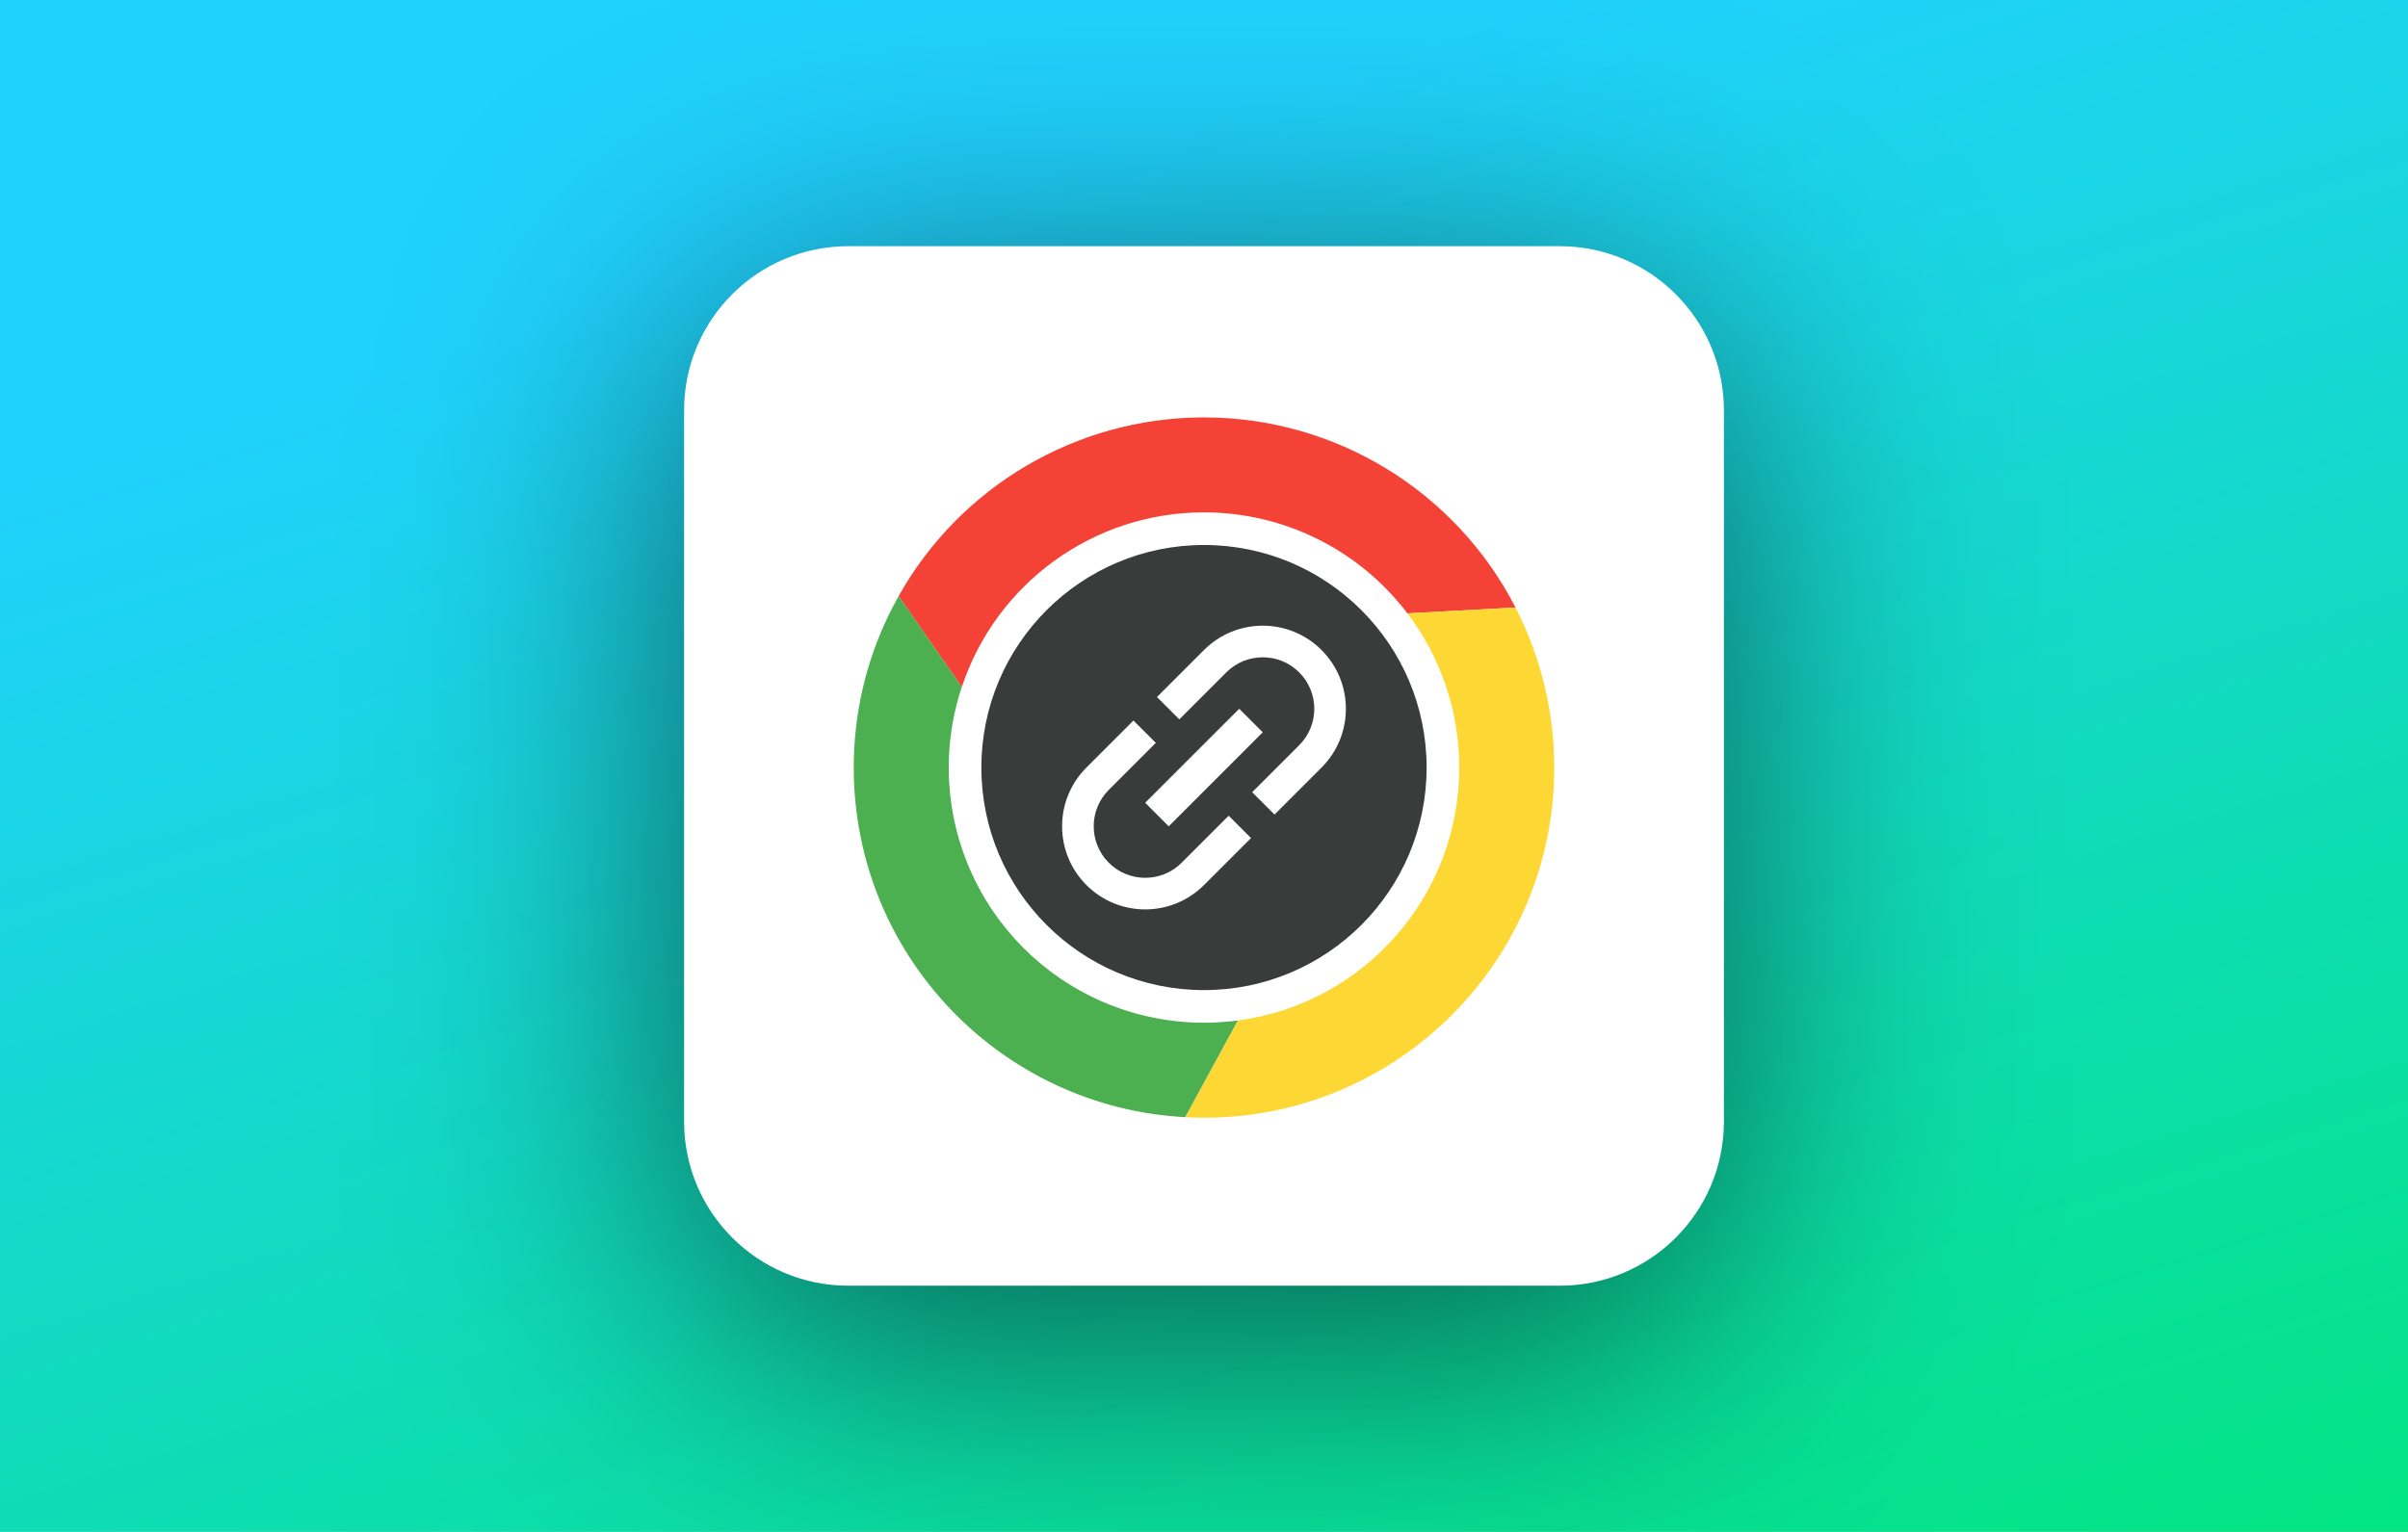
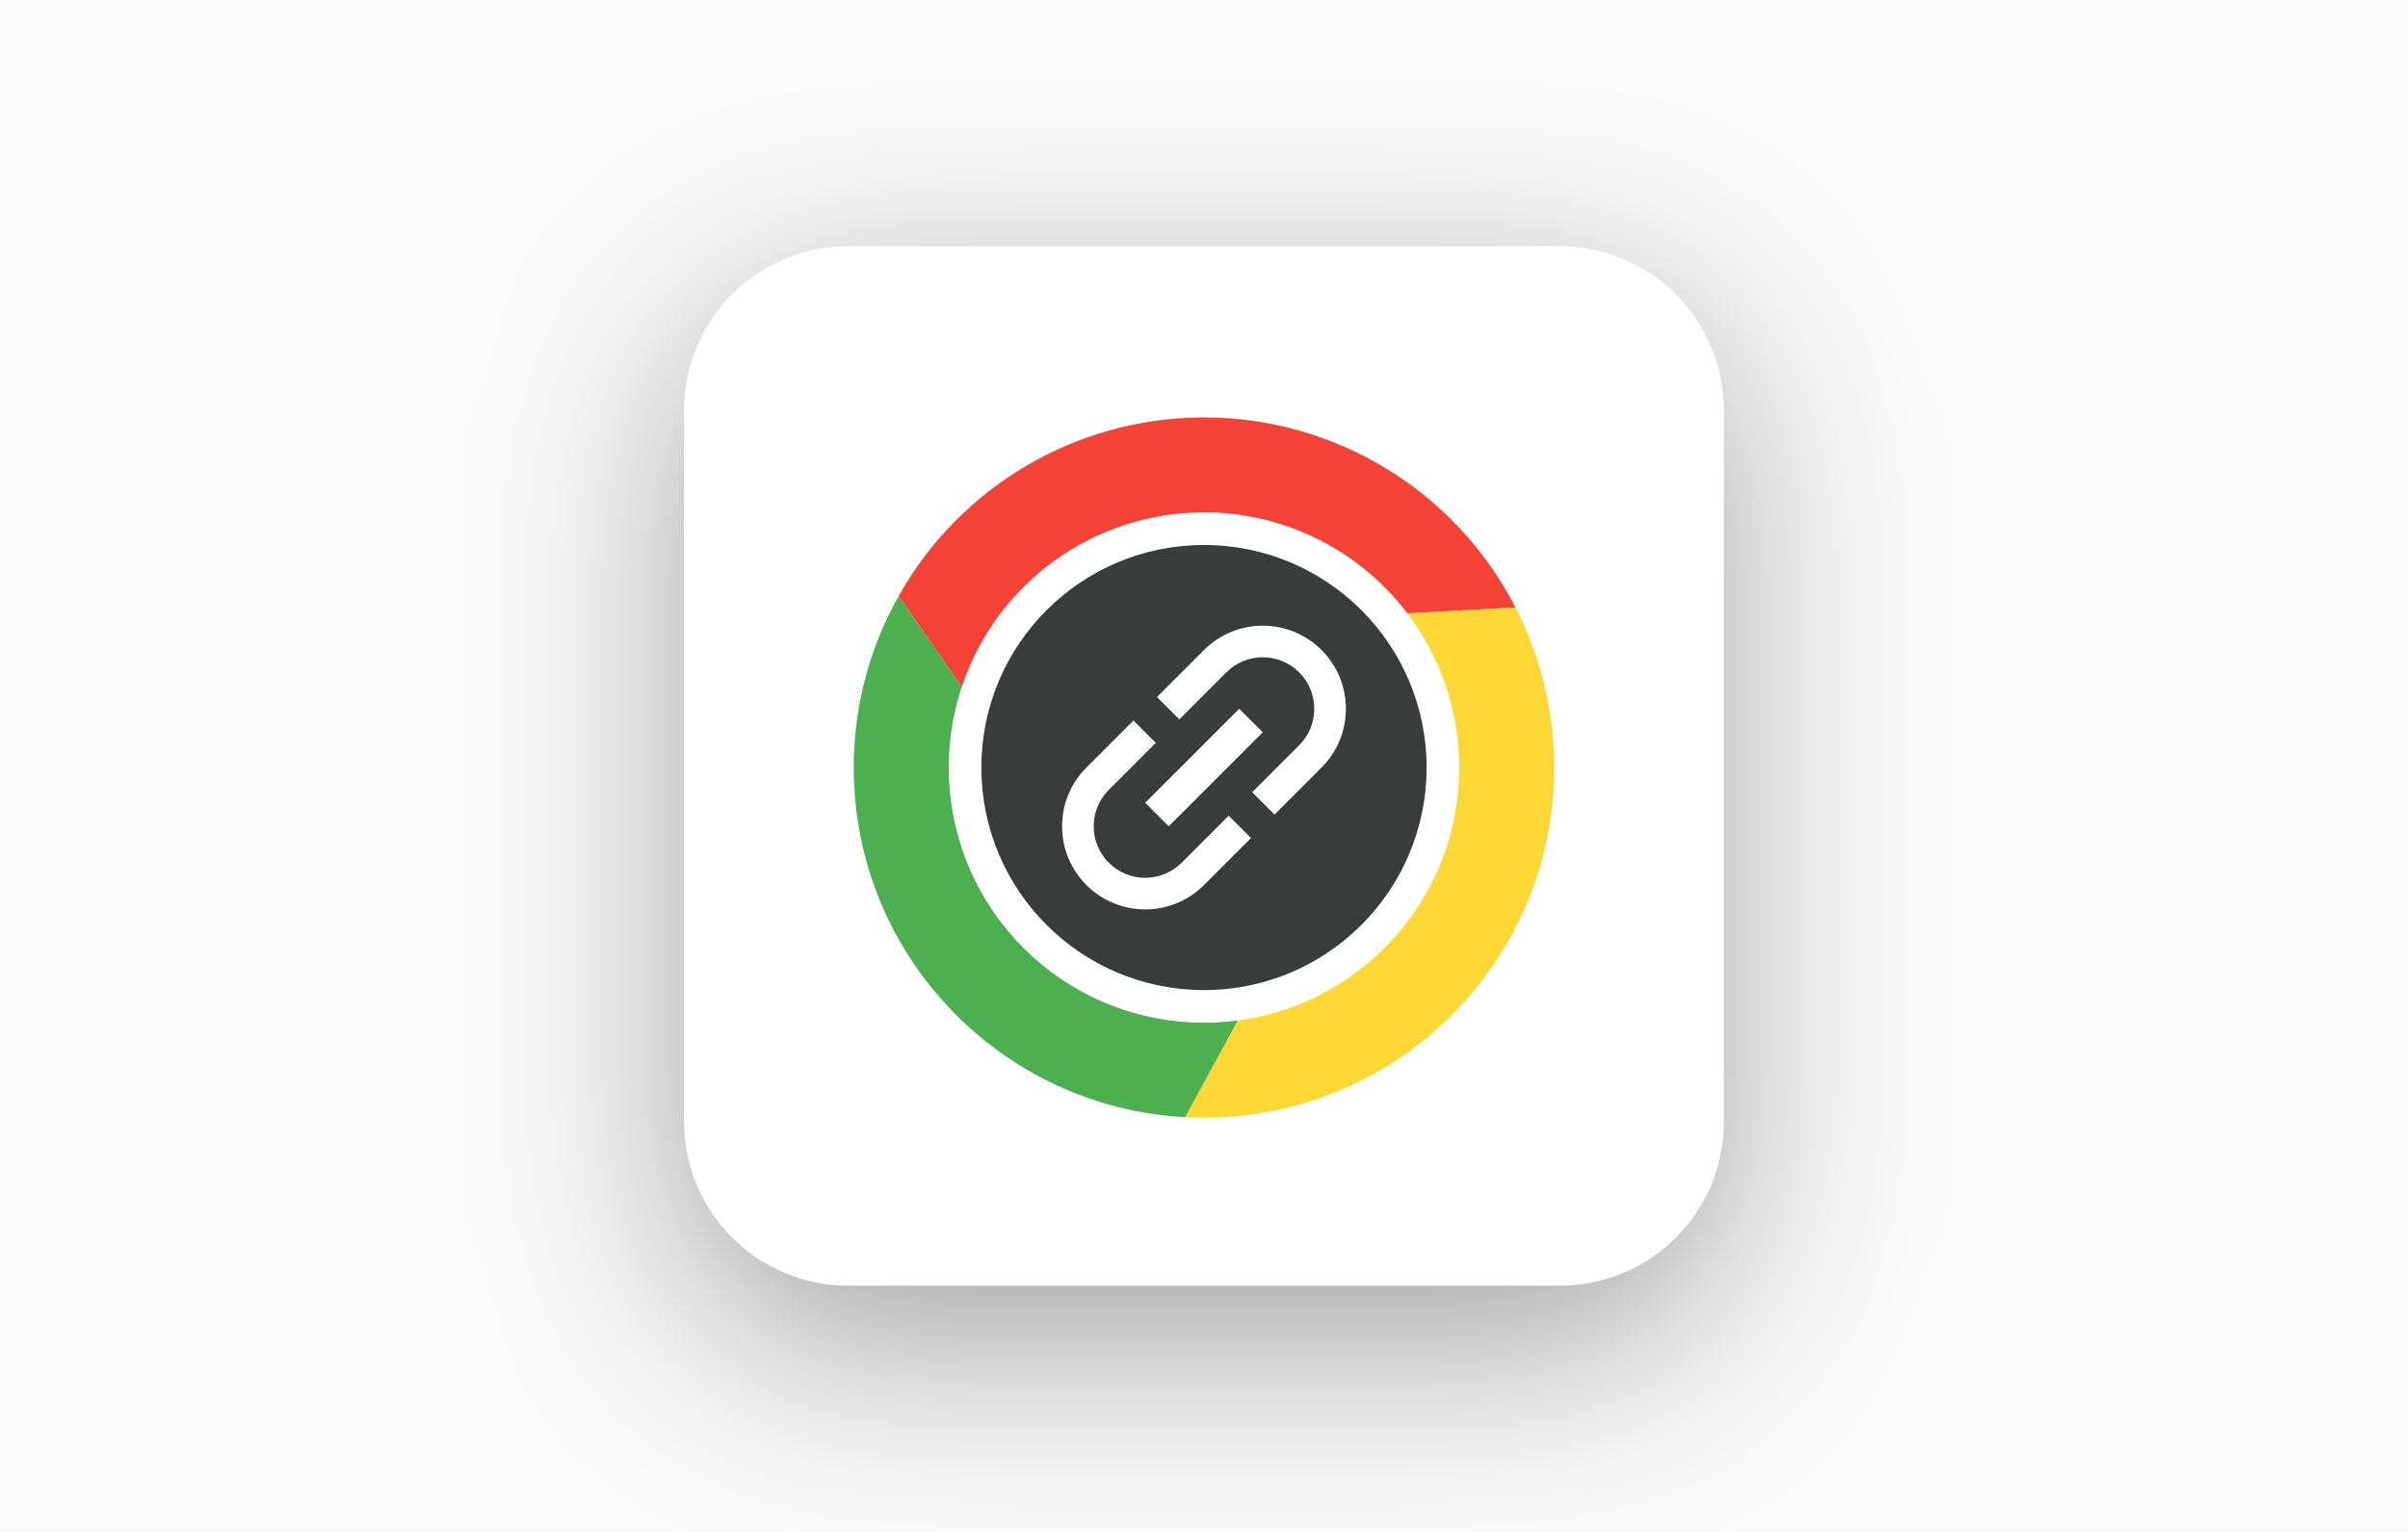
- <svg xmlns="http://www.w3.org/2000/svg" xmlns:xlink="http://www.w3.org/1999/xlink" id="svg8" version="1.1" viewBox="0 0 116.417 74.083" height="280" width="440">
+ <svg xmlns="http://www.w3.org/2000/svg" id="svg8" version="1.1" viewBox="0 0 116.417 74.083" height="280" width="440">
  <defs id="defs2">
-     <linearGradient id="linearGradient3053">
-       <stop id="stop3049" offset="0" style="stop-color:#20d1fd;stop-opacity:1" />
-       <stop id="stop3051" offset="1" style="stop-color:#00e676;stop-opacity:1" />
-     </linearGradient>
-     <filter height="1.692" y="-0.346" width="1.692" x="-0.346" id="filter985" style="color-interpolation-filters:sRGB">
-       <feGaussianBlur id="feGaussianBlur987" stdDeviation="7.248" />
+     <filter style="color-interpolation-filters:sRGB" id="filter868" x="-0.236" width="1.473" y="-0.236" height="1.473">
+       <feGaussianBlur stdDeviation="4.949" id="feGaussianBlur870" />
    </filter>
-     <linearGradient gradientUnits="userSpaceOnUse" y2="96.904" x2="70.776" y1="9.922" x1="43.656" id="linearGradient3055" xlink:href="#linearGradient3053" />
  </defs>
-   <rect y="-1.324596e-06" x="5.0029298e-06" height="74.083" width="116.417" id="rect3047" style="opacity:1;fill:url(#linearGradient3055);fill-opacity:1;stroke-width:2.381;stroke-linecap:square;stroke-linejoin:round;paint-order:stroke fill markers" />
-   <rect style="opacity:1;fill:#000000;fill-opacity:0.585;stroke-width:2.381;stroke-linecap:square;stroke-linejoin:round;paint-order:stroke fill markers;filter:url(#filter985)" id="rect863" width="50.271" height="50.271" x="33.073" y="14.75" rx="7.938" ry="7.938" />
+   <rect y="-1.324596e-06" x="5.0029298e-06" height="74.083" width="116.417" id="rect3047" style="opacity:1;fill:#fafafa;fill-opacity:1;stroke-width:2.381;stroke-linecap:square;stroke-linejoin:round;paint-order:stroke fill markers" />
+   <rect style="opacity:1;fill:#000000;fill-opacity:0.355;stroke-width:2.381;stroke-linecap:square;stroke-linejoin:round;paint-order:stroke fill markers;filter:url(#filter868)" id="rect863" width="50.271" height="50.271" x="33.073" y="14.75" rx="7.938" ry="7.938" />
  <rect ry="7.938" rx="7.938" y="11.906" x="33.073" height="50.271" width="50.271" id="rect861" style="opacity:1;fill:#ffffff;stroke-width:2.381;stroke-linecap:square;stroke-linejoin:round;paint-order:stroke fill markers" />
  <g id="g1120" transform="translate(41.27499,20.18539)">
    <ellipse style="fill:#ffffff;fill-opacity:1;stroke:#ffffff;stroke-width:0.574;stroke-miterlimit:4;stroke-dasharray:none;stroke-opacity:1" id="circle843-8" cx="16.933" cy="16.933" rx="12.341" ry="12.341" />
    <path id="path839-0" style="fill:#ffffff;fill-opacity:1;stroke-width:0.602" d="M 16.844,2.9275868e-5 C 7.527,0.049 8.3289018e-5,7.616 2.1454326e-4,16.933 c 0,9.352 7.581,16.933 16.933,16.933 9.352,0 16.933,-7.581 16.933,-16.933 C 33.867,7.581 26.285,2.9275868e-5 16.933,2.9275868e-5 c -0.031,-1.16067801e-4 -0.063,0 -0.09,0 z M 16.856,4.592 c 0.026,-8.25e-5 0.052,-8.25e-5 0.078,0 6.816,-1.1e-6 12.341,5.525 12.341,12.341 -1e-6,6.816 -5.525,12.341 -12.341,12.341 C 10.118,29.275 4.592,23.749 4.592,16.933 4.592,10.148 10.07,4.635 16.856,4.592 Z" />
    <ellipse cy="16.933" cx="16.933" id="circle841-2" style="fill:#3a3c3b;fill-opacity:1;stroke-width:0.383;stroke-miterlimit:4;stroke-dasharray:none" rx="10.763" ry="10.763" />
    <path id="path845-48" style="fill:none;stroke:none;stroke-width:0.287;stroke-linecap:butt;stroke-linejoin:miter;stroke-miterlimit:4;stroke-dasharray:none;stroke-opacity:1" d="M 2.168,8.644 A 16.933,16.933 0 0 0 2.1454326e-4,16.933 16.933,16.933 0 0 0 16.021,33.842 l 2.548,-4.677 A 12.341,12.341 0 0 1 16.933,29.275 12.341,12.341 0 0 1 4.592,16.933 12.341,12.341 0 0 1 5.223,13.039 Z" />
    <path id="path853-3" style="fill:#f44336;fill-opacity:1;stroke:none;stroke-width:0.287;stroke-linecap:butt;stroke-linejoin:miter;stroke-miterlimit:4;stroke-dasharray:none;stroke-opacity:1" d="M 16.844,2.9275868e-5 A 16.933,16.933 0 0 0 2.168,8.644 L 5.223,13.039 A 12.341,12.341 0 0 1 16.933,4.592 12.341,12.341 0 0 1 26.767,9.476 l 5.227,-0.282 A 16.933,16.933 0 0 0 16.933,2.9275868e-5 a 16.933,16.933 0 0 0 -0.09,0 z M 1.684,9.573 A 16.933,16.933 0 0 0 1.605,9.739 l -5.598e-4,0.002 a 16.933,16.933 0 0 1 0.08,-0.168 z" />
    <path id="circle862-9" style="fill:#fdd835;fill-opacity:1;stroke:none;stroke-width:0.287;stroke-miterlimit:4;stroke-dasharray:none;stroke-opacity:1" d="m 31.994,9.194 -5.227,0.282 c 1.627,2.146 2.508,4.765 2.508,7.458 -1.78e-4,6.183 -4.576,11.412 -10.705,12.232 l -2.548,4.677 c 0.304,0.016 0.608,0.025 0.912,0.025 9.352,0 16.933,-7.581 16.933,-16.933 C 33.866,14.241 33.224,11.588 31.994,9.194 Z M 16.021,33.842 c -0.048,-0.003 -0.096,-0.005 -0.144,-0.009 0.048,0.003 0.096,0.006 0.144,0.009 z m -0.144,-0.009 c -0.048,-0.003 -0.096,-0.006 -0.145,-0.009 0.048,0.003 0.096,0.007 0.145,0.009 z" />
    <path id="path1370-0" style="fill:#4caf50;fill-opacity:1;stroke-width:2.275" d="m 8.197,32.67 c -0.682,1.211 -1.324,2.449 -1.928,3.707 l -0.039,0.082 C 2.242,44.802 -1.3939411e-4,54.139 0,64 c 0,34.189 26.81,62.112 60.553,63.904 l 9.629,-17.672 c -0.401,0.054 -0.803,0.103 -1.205,0.146 -0.128,0.014 -0.255,0.024 -0.383,0.037 -0.695,0.069 -1.392,0.123 -2.09,0.16 -0.071,0.003 -0.143,0.007 -0.215,0.01 -0.763,0.038 -1.525,0.056 -2.289,0.057 -0.76,-5e-4 -1.519,-0.019 -2.277,-0.057 -0.088,-0.005 -0.177,-0.009 -0.266,-0.014 -0.683,-0.037 -1.366,-0.089 -2.047,-0.156 -0.13,-0.013 -0.259,-0.026 -0.389,-0.039 -0.597,-0.064 -1.195,-0.139 -1.789,-0.227 -0.252,-0.037 -0.502,-0.077 -0.752,-0.117 -0.467,-0.076 -0.932,-0.16 -1.396,-0.25 l -0.006,-0.002 c -0.346,-0.067 -0.69,-0.14 -1.033,-0.215 -0.346,-0.075 -0.691,-0.153 -1.035,-0.236 -0.448,-0.108 -0.891,-0.223 -1.334,-0.344 -0.263,-0.073 -0.527,-0.147 -0.789,-0.225 -0.52,-0.152 -1.035,-0.311 -1.547,-0.48 -0.143,-0.047 -0.285,-0.096 -0.428,-0.145 -0.059,-0.02 -0.118,-0.04 -0.178,-0.06 -0.552,-0.191 -1.098,-0.394 -1.641,-0.605 -0.103,-0.041 -0.208,-0.082 -0.311,-0.123 -0.096,-0.038 -0.191,-0.074 -0.287,-0.113 -0.37,-0.15 -0.738,-0.304 -1.104,-0.463 l -0.066,-0.029 c -0.343,-0.15 -0.684,-0.303 -1.023,-0.461 l -0.027,-0.014 c -0.321,-0.15 -0.64,-0.302 -0.957,-0.459 -0.375,-0.186 -0.749,-0.378 -1.119,-0.574 -0.013,-0.006 -0.026,-0.013 -0.039,-0.019 -0.275,-0.146 -0.548,-0.296 -0.82,-0.447 -0.41,-0.228 -0.816,-0.461 -1.219,-0.701 -0.015,-0.009 -0.03,-0.017 -0.045,-0.025 -0.172,-0.103 -0.343,-0.206 -0.514,-0.311 l -0.033,-0.021 c -0.48,-0.296 -0.955,-0.601 -1.424,-0.914 -0.017,-0.011 -0.034,-0.022 -0.051,-0.033 -0.109,-0.073 -0.217,-0.148 -0.326,-0.223 -0.498,-0.339 -0.989,-0.688 -1.473,-1.047 -0.101,-0.075 -0.202,-0.149 -0.303,-0.225 -0.515,-0.388 -1.023,-0.787 -1.521,-1.195 -0.056,-0.046 -0.112,-0.091 -0.168,-0.137 -0.53,-0.439 -1.049,-0.89 -1.559,-1.352 -0.044,-0.04 -0.087,-0.079 -0.131,-0.119 -0.526,-0.479 -1.041,-0.97 -1.545,-1.473 l -0.023,-0.023 c -0.508,-0.509 -1.006,-1.029 -1.49,-1.561 -0.016,-0.017 -0.029,-0.034 -0.045,-0.051 l -0.035,-0.039 c -0.464,-0.512 -0.916,-1.034 -1.357,-1.566 -0.037,-0.045 -0.076,-0.09 -0.113,-0.135 -0.415,-0.506 -0.819,-1.022 -1.213,-1.545 -0.085,-0.113 -0.17,-0.224 -0.254,-0.338 -0.344,-0.466 -0.681,-0.939 -1.008,-1.418 -0.117,-0.17 -0.233,-0.34 -0.348,-0.512 -0.282,-0.426 -0.555,-0.856 -0.822,-1.291 -0.138,-0.223 -0.276,-0.448 -0.41,-0.674 -0.239,-0.401 -0.472,-0.807 -0.699,-1.215 l -0.012,-0.021 C 23.041,86.318 22.885,86.029 22.732,85.74 22.569,85.429 22.409,85.114 22.252,84.799 22.047,84.389 21.849,83.976 21.656,83.559 c -0.124,-0.267 -0.246,-0.535 -0.365,-0.805 -0.184,-0.418 -0.359,-0.841 -0.531,-1.266 -0.083,-0.206 -0.166,-0.412 -0.246,-0.619 -0.026,-0.068 -0.052,-0.135 -0.078,-0.203 -0.19,-0.497 -0.371,-0.997 -0.545,-1.502 -0.057,-0.164 -0.111,-0.329 -0.166,-0.494 -0.154,-0.465 -0.302,-0.931 -0.441,-1.402 -0.013,-0.046 -0.026,-0.091 -0.039,-0.137 -0.086,-0.294 -0.17,-0.589 -0.25,-0.885 -0.012,-0.043 -0.026,-0.086 -0.037,-0.129 -0.094,-0.35 -0.184,-0.701 -0.27,-1.055 -0.098,-0.4 -0.19,-0.801 -0.277,-1.203 -0.005,-0.023 -0.009,-0.046 -0.014,-0.068 -0.057,-0.268 -0.113,-0.535 -0.166,-0.805 -0.101,-0.514 -0.194,-1.03 -0.277,-1.547 l -0.006,-0.039 c -0.03,-0.184 -0.059,-0.368 -0.086,-0.553 l -0.004,-0.031 c -0.091,-0.612 -0.168,-1.227 -0.234,-1.842 -0.014,-0.128 -0.026,-0.255 -0.039,-0.383 -0.07,-0.704 -0.123,-1.411 -0.16,-2.117 -0.003,-0.047 -0.007,-0.092 -0.01,-0.139 -0.039,-0.778 -0.058,-1.559 -0.059,-2.338 6.4e-5,-0.797 0.02,-1.593 0.061,-2.389 0.038,-0.727 0.094,-1.453 0.166,-2.178 0.012,-0.128 0.026,-0.257 0.039,-0.385 0.065,-0.602 0.141,-1.203 0.229,-1.803 0.035,-0.244 0.072,-0.486 0.111,-0.729 0.081,-0.498 0.171,-0.995 0.268,-1.49 0.057,-0.291 0.116,-0.578 0.178,-0.867 0.084,-0.387 0.174,-0.774 0.268,-1.158 0.106,-0.438 0.218,-0.872 0.336,-1.305 0.062,-0.228 0.126,-0.455 0.191,-0.682 l 0.025,-0.088 c 0.153,-0.525 0.314,-1.044 0.484,-1.561 l 0.029,-0.088 z M 19.955,48.65 c -13.303,-32.434 -6.652,-16.217 0,0 z m 40.621,79.256 c -40.384,-85.271 -20.192,-42.635 0,0 z" transform="scale(0.2645833)" />
    <path id="path879" d="m 12.33,21.536 c -0.972,-0.972 -0.972,-2.552 -1.3e-5,-3.523 l 2.273,-2.273 -1.08,-1.08 -2.273,2.273 a 4.018,4.018 45 0 0 4e-6,5.683 4.018,4.018 45 0 0 5.683,3e-6 l 2.273,-2.273 -1.08,-1.08 -2.273,2.273 c -0.972,0.972 -2.552,0.972 -3.523,-1.4e-5 m 2.898,-1.762 4.546,-4.546 -1.137,-1.137 -4.546,4.546 1.137,1.137 m 1.705,-8.524 -2.273,2.273 1.08,1.08 2.273,-2.273 c 0.972,-0.972 2.552,-0.972 3.523,-1.2e-5 0.972,0.972 0.972,2.552 -1.2e-5,3.523 l -2.273,2.273 1.08,1.08 2.273,-2.273 a 4.018,4.018 45 0 0 -1.6e-5,-5.683 4.018,4.018 45 0 0 -5.683,-1.6e-5 z" style="fill:#ffffff;stroke-width:0.804" />
  </g>
</svg>
